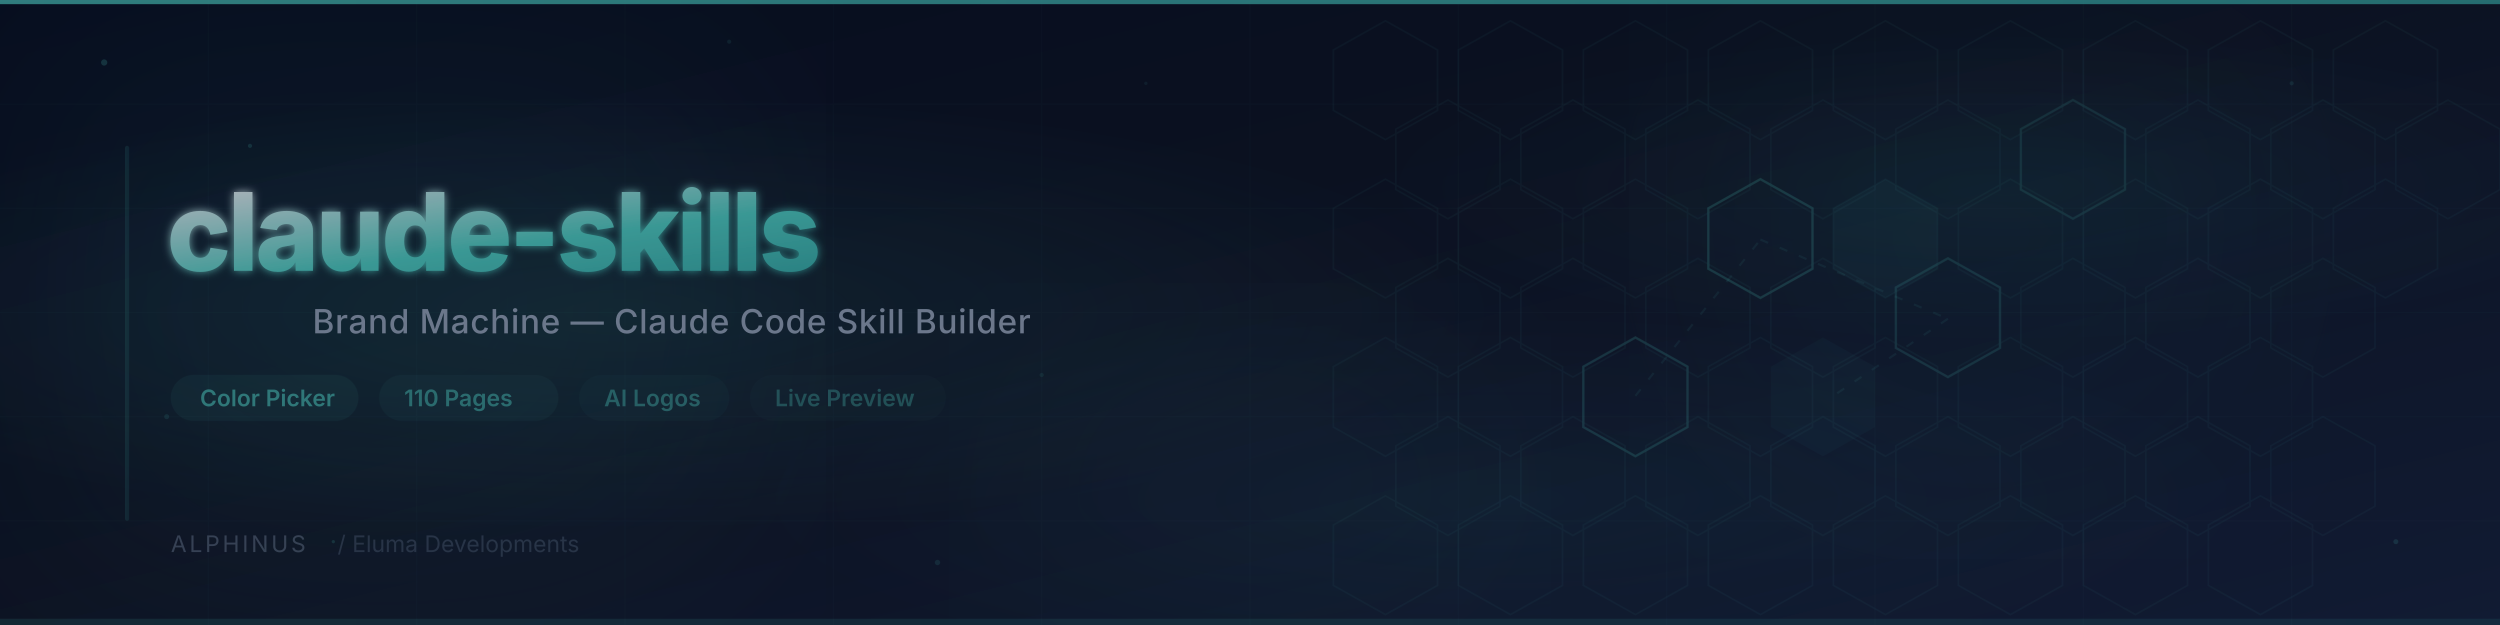
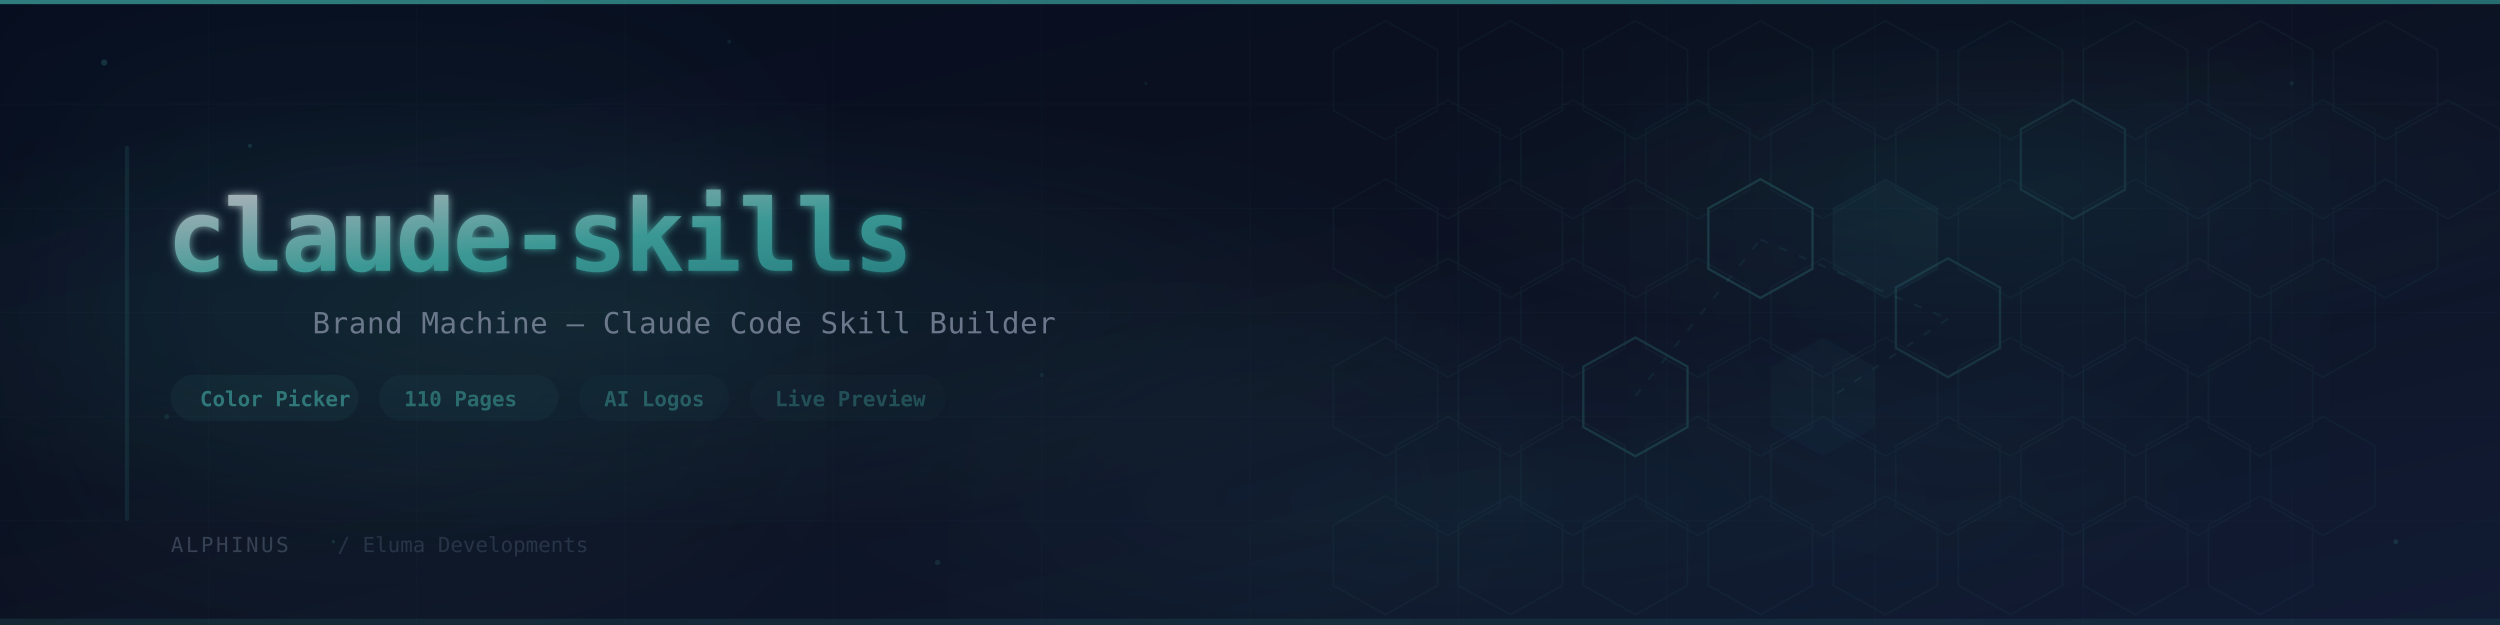
<svg xmlns="http://www.w3.org/2000/svg" width="1200" height="300" viewBox="0 0 1200 300">
  <defs>
    <linearGradient id="bg" x1="0%" y1="0%" x2="100%" y2="100%">
      <stop offset="0%" style="stop-color:#060d1f" />
      <stop offset="40%" style="stop-color:#0b1120" />
      <stop offset="100%" style="stop-color:#111b33" />
    </linearGradient>
    <linearGradient id="accent" x1="0%" y1="0%" x2="100%" y2="0%">
      <stop offset="0%" style="stop-color:#4fd1c5" />
      <stop offset="100%" style="stop-color:#38b2ac" />
    </linearGradient>
    <linearGradient id="titleGrad" x1="0%" y1="0%" x2="100%" y2="100%">
      <stop offset="0%" style="stop-color:#f8fafc" />
      <stop offset="60%" style="stop-color:#4fd1c5" />
      <stop offset="100%" style="stop-color:#38b2ac" />
    </linearGradient>
    <radialGradient id="glow1" cx="25%" cy="50%" r="35%">
      <stop offset="0%" style="stop-color:#4fd1c5;stop-opacity:0.12" />
      <stop offset="100%" style="stop-color:#4fd1c5;stop-opacity:0" />
    </radialGradient>
    <radialGradient id="glow2" cx="80%" cy="30%" r="25%">
      <stop offset="0%" style="stop-color:#38b2ac;stop-opacity:0.08" />
      <stop offset="100%" style="stop-color:#38b2ac;stop-opacity:0" />
    </radialGradient>
    <radialGradient id="glow3" cx="60%" cy="80%" r="30%">
      <stop offset="0%" style="stop-color:#4fd1c5;stop-opacity:0.06" />
      <stop offset="100%" style="stop-color:#4fd1c5;stop-opacity:0" />
    </radialGradient>
    <filter id="softglow">
      <feGaussianBlur stdDeviation="2" result="blur" />
      <feMerge>
        <feMergeNode in="blur" />
        <feMergeNode in="SourceGraphic" />
      </feMerge>
    </filter>
    <filter id="bigblur">
      <feGaussianBlur stdDeviation="60" />
    </filter>
    <filter id="medblur">
      <feGaussianBlur stdDeviation="25" />
    </filter>
    <clipPath id="bannerClip">
      <rect width="1200" height="300" />
    </clipPath>
    <style>
      @keyframes pulse1 { 0%,100% { opacity:0.06; } 50% { opacity:0.14; } }
      @keyframes pulse2 { 0%,100% { opacity:0.04; } 50% { opacity:0.1; } }
      @keyframes pulse3 { 0%,100% { opacity:0.3; } 50% { opacity:0.7; } }
      @keyframes drift { 0% { transform:translateX(0) translateY(0); } 50% { transform:translateX(8px) translateY(-4px); } 100% { transform:translateX(0) translateY(0); } }
      @keyframes drift2 { 0% { transform:translateX(0) translateY(0); } 50% { transform:translateX(-6px) translateY(5px); } 100% { transform:translateX(0) translateY(0); } }
      @keyframes scanline { 0% { transform:translateY(-300px); } 100% { transform:translateY(300px); } }
      @keyframes lineGrow { 0% { stroke-dashoffset:200; } 100% { stroke-dashoffset:0; } }
      @keyframes nodePulse { 0%,100% { r:2; opacity:0.4; } 50% { r:3.5; opacity:0.9; } }
      @keyframes barGlow { 0%,100% { opacity:0.5; } 50% { opacity:1; } }
    </style>
  </defs>
  <g clip-path="url(#bannerClip)">
    <rect width="1200" height="300" fill="url(#bg)" />
    <rect width="1200" height="300" fill="url(#glow1)" style="animation:pulse1 6s ease-in-out infinite;" />
    <rect width="1200" height="300" fill="url(#glow2)" style="animation:pulse2 8s ease-in-out infinite;animation-delay:-3s;" />
    <rect width="1200" height="300" fill="url(#glow3)" style="animation:pulse1 7s ease-in-out infinite;animation-delay:-5s;" />
    <circle cx="180" cy="140" r="180" fill="#4fd1c5" filter="url(#bigblur)" opacity="0.07" style="animation:drift 12s ease-in-out infinite;" />
    <circle cx="950" cy="100" r="140" fill="#38b2ac" filter="url(#bigblur)" opacity="0.05" style="animation:drift2 10s ease-in-out infinite;" />
    <circle cx="600" cy="280" r="120" fill="#4fd1c5" filter="url(#bigblur)" opacity="0.04" style="animation:drift 14s ease-in-out infinite;animation-delay:-4s;" />
    <g opacity="0.03" stroke="#4fd1c5" stroke-width="0.5" fill="none">
      <line x1="0" y1="50" x2="1200" y2="50" />
      <line x1="0" y1="100" x2="1200" y2="100" />
      <line x1="0" y1="150" x2="1200" y2="150" />
      <line x1="0" y1="200" x2="1200" y2="200" />
      <line x1="0" y1="250" x2="1200" y2="250" />
      <line x1="100" y1="0" x2="100" y2="300" />
      <line x1="200" y1="0" x2="200" y2="300" />
      <line x1="300" y1="0" x2="300" y2="300" />
      <line x1="400" y1="0" x2="400" y2="300" />
      <line x1="500" y1="0" x2="500" y2="300" />
      <line x1="600" y1="0" x2="600" y2="300" />
      <line x1="700" y1="0" x2="700" y2="300" />
      <line x1="800" y1="0" x2="800" y2="300" />
      <line x1="900" y1="0" x2="900" y2="300" />
      <line x1="1000" y1="0" x2="1000" y2="300" />
      <line x1="1100" y1="0" x2="1100" y2="300" />
    </g>
    <g opacity="0.06" fill="none" stroke="#4fd1c5" stroke-width="0.8">
      <polygon points="25,0 50,14 50,43 25,57 0,43 0,14" transform="translate(640,10)" />
      <polygon points="25,0 50,14 50,43 25,57 0,43 0,14" transform="translate(700,10)" />
      <polygon points="25,0 50,14 50,43 25,57 0,43 0,14" transform="translate(760,10)" />
      <polygon points="25,0 50,14 50,43 25,57 0,43 0,14" transform="translate(820,10)" />
      <polygon points="25,0 50,14 50,43 25,57 0,43 0,14" transform="translate(880,10)" />
      <polygon points="25,0 50,14 50,43 25,57 0,43 0,14" transform="translate(940,10)" />
      <polygon points="25,0 50,14 50,43 25,57 0,43 0,14" transform="translate(1000,10)" />
      <polygon points="25,0 50,14 50,43 25,57 0,43 0,14" transform="translate(1060,10)" />
      <polygon points="25,0 50,14 50,43 25,57 0,43 0,14" transform="translate(1120,10)" />
      <polygon points="25,0 50,14 50,43 25,57 0,43 0,14" transform="translate(670,48)" />
      <polygon points="25,0 50,14 50,43 25,57 0,43 0,14" transform="translate(730,48)" />
      <polygon points="25,0 50,14 50,43 25,57 0,43 0,14" transform="translate(790,48)" />
      <polygon points="25,0 50,14 50,43 25,57 0,43 0,14" transform="translate(850,48)" />
      <polygon points="25,0 50,14 50,43 25,57 0,43 0,14" transform="translate(910,48)" />
      <polygon points="25,0 50,14 50,43 25,57 0,43 0,14" transform="translate(970,48)" />
      <polygon points="25,0 50,14 50,43 25,57 0,43 0,14" transform="translate(1030,48)" />
      <polygon points="25,0 50,14 50,43 25,57 0,43 0,14" transform="translate(1090,48)" />
      <polygon points="25,0 50,14 50,43 25,57 0,43 0,14" transform="translate(1150,48)" />
      <polygon points="25,0 50,14 50,43 25,57 0,43 0,14" transform="translate(640,86)" />
      <polygon points="25,0 50,14 50,43 25,57 0,43 0,14" transform="translate(700,86)" />
      <polygon points="25,0 50,14 50,43 25,57 0,43 0,14" transform="translate(760,86)" />
      <polygon points="25,0 50,14 50,43 25,57 0,43 0,14" transform="translate(820,86)" />
      <polygon points="25,0 50,14 50,43 25,57 0,43 0,14" transform="translate(880,86)" />
      <polygon points="25,0 50,14 50,43 25,57 0,43 0,14" transform="translate(940,86)" />
      <polygon points="25,0 50,14 50,43 25,57 0,43 0,14" transform="translate(1000,86)" />
      <polygon points="25,0 50,14 50,43 25,57 0,43 0,14" transform="translate(1060,86)" />
      <polygon points="25,0 50,14 50,43 25,57 0,43 0,14" transform="translate(1120,86)" />
      <polygon points="25,0 50,14 50,43 25,57 0,43 0,14" transform="translate(670,124)" />
      <polygon points="25,0 50,14 50,43 25,57 0,43 0,14" transform="translate(730,124)" />
      <polygon points="25,0 50,14 50,43 25,57 0,43 0,14" transform="translate(790,124)" />
      <polygon points="25,0 50,14 50,43 25,57 0,43 0,14" transform="translate(850,124)" />
      <polygon points="25,0 50,14 50,43 25,57 0,43 0,14" transform="translate(910,124)" />
      <polygon points="25,0 50,14 50,43 25,57 0,43 0,14" transform="translate(970,124)" />
      <polygon points="25,0 50,14 50,43 25,57 0,43 0,14" transform="translate(1030,124)" />
      <polygon points="25,0 50,14 50,43 25,57 0,43 0,14" transform="translate(1090,124)" />
      <polygon points="25,0 50,14 50,43 25,57 0,43 0,14" transform="translate(640,162)" />
      <polygon points="25,0 50,14 50,43 25,57 0,43 0,14" transform="translate(700,162)" />
      <polygon points="25,0 50,14 50,43 25,57 0,43 0,14" transform="translate(760,162)" />
      <polygon points="25,0 50,14 50,43 25,57 0,43 0,14" transform="translate(820,162)" />
      <polygon points="25,0 50,14 50,43 25,57 0,43 0,14" transform="translate(880,162)" />
      <polygon points="25,0 50,14 50,43 25,57 0,43 0,14" transform="translate(940,162)" />
      <polygon points="25,0 50,14 50,43 25,57 0,43 0,14" transform="translate(1000,162)" />
      <polygon points="25,0 50,14 50,43 25,57 0,43 0,14" transform="translate(1060,162)" />
      <polygon points="25,0 50,14 50,43 25,57 0,43 0,14" transform="translate(670,200)" />
      <polygon points="25,0 50,14 50,43 25,57 0,43 0,14" transform="translate(730,200)" />
      <polygon points="25,0 50,14 50,43 25,57 0,43 0,14" transform="translate(790,200)" />
      <polygon points="25,0 50,14 50,43 25,57 0,43 0,14" transform="translate(850,200)" />
      <polygon points="25,0 50,14 50,43 25,57 0,43 0,14" transform="translate(910,200)" />
      <polygon points="25,0 50,14 50,43 25,57 0,43 0,14" transform="translate(970,200)" />
      <polygon points="25,0 50,14 50,43 25,57 0,43 0,14" transform="translate(1030,200)" />
      <polygon points="25,0 50,14 50,43 25,57 0,43 0,14" transform="translate(1090,200)" />
      <polygon points="25,0 50,14 50,43 25,57 0,43 0,14" transform="translate(640,238)" />
      <polygon points="25,0 50,14 50,43 25,57 0,43 0,14" transform="translate(700,238)" />
      <polygon points="25,0 50,14 50,43 25,57 0,43 0,14" transform="translate(760,238)" />
      <polygon points="25,0 50,14 50,43 25,57 0,43 0,14" transform="translate(820,238)" />
      <polygon points="25,0 50,14 50,43 25,57 0,43 0,14" transform="translate(880,238)" />
      <polygon points="25,0 50,14 50,43 25,57 0,43 0,14" transform="translate(940,238)" />
      <polygon points="25,0 50,14 50,43 25,57 0,43 0,14" transform="translate(1000,238)" />
      <polygon points="25,0 50,14 50,43 25,57 0,43 0,14" transform="translate(1060,238)" />
    </g>
    <g fill="none" stroke="#4fd1c5" stroke-width="1.2">
      <polygon points="25,0 50,14 50,43 25,57 0,43 0,14" transform="translate(820,86)" opacity="0.2" style="animation:pulse3 4s ease-in-out infinite;" />
      <polygon points="25,0 50,14 50,43 25,57 0,43 0,14" transform="translate(910,124)" opacity="0.15" style="animation:pulse3 5s ease-in-out infinite;animation-delay:-2s;" />
      <polygon points="25,0 50,14 50,43 25,57 0,43 0,14" transform="translate(760,162)" opacity="0.18" style="animation:pulse3 4.5s ease-in-out infinite;animation-delay:-1s;" />
      <polygon points="25,0 50,14 50,43 25,57 0,43 0,14" transform="translate(970,48)" opacity="0.12" style="animation:pulse3 6s ease-in-out infinite;animation-delay:-3s;" />
    </g>
    <polygon points="25,0 50,14 50,43 25,57 0,43 0,14" transform="translate(880,86)" fill="#4fd1c5" opacity="0.06" style="animation:pulse1 5s ease-in-out infinite;" />
    <polygon points="25,0 50,14 50,43 25,57 0,43 0,14" transform="translate(850,162)" fill="#4fd1c5" opacity="0.04" style="animation:pulse2 7s ease-in-out infinite;" />
    <g stroke="#4fd1c5" stroke-width="1" fill="none" opacity="0.1">
      <line x1="845" y1="115" x2="935" y2="153" stroke-dasharray="4,6" style="animation:lineGrow 3s ease-out infinite;" />
      <line x1="935" y1="153" x2="880" y2="190" stroke-dasharray="4,6" style="animation:lineGrow 3s ease-out infinite;animation-delay:-1s;" />
      <line x1="785" y1="190" x2="845" y2="115" stroke-dasharray="4,6" style="animation:lineGrow 4s ease-out infinite;animation-delay:-2s;" />
    </g>
    <circle cx="845" cy="115" fill="#4fd1c5" style="animation:nodePulse 3s ease-in-out infinite;" />
    <circle cx="935" cy="153" fill="#4fd1c5" style="animation:nodePulse 3s ease-in-out infinite;animation-delay:-1s;" />
    <circle cx="880" cy="190" fill="#4fd1c5" style="animation:nodePulse 4s ease-in-out infinite;animation-delay:-0.5s;" />
    <circle cx="785" cy="190" fill="#4fd1c5" style="animation:nodePulse 3.5s ease-in-out infinite;animation-delay:-2s;" />
    <circle cx="995" cy="77" fill="#4fd1c5" style="animation:nodePulse 5s ease-in-out infinite;animation-delay:-3s;" />
    <g fill="#4fd1c5">
      <circle cx="50" cy="30" r="1.5" opacity="0.25" style="animation:drift 8s ease-in-out infinite;" />
      <circle cx="120" cy="70" r="1" opacity="0.2" style="animation:drift2 9s ease-in-out infinite;" />
      <circle cx="80" cy="200" r="1.2" opacity="0.15" style="animation:drift 11s ease-in-out infinite;animation-delay:-3s;" />
      <circle cx="160" cy="260" r="0.8" opacity="0.2" style="animation:drift2 7s ease-in-out infinite;animation-delay:-1s;" />
      <circle cx="350" cy="20" r="1" opacity="0.12" style="animation:drift 10s ease-in-out infinite;animation-delay:-5s;" />
      <circle cx="450" cy="270" r="1.3" opacity="0.15" style="animation:drift2 12s ease-in-out infinite;animation-delay:-2s;" />
      <circle cx="550" cy="40" r="0.8" opacity="0.1" style="animation:drift 9s ease-in-out infinite;animation-delay:-4s;" />
      <circle cx="500" cy="180" r="1" opacity="0.12" style="animation:drift2 8s ease-in-out infinite;animation-delay:-6s;" />
      <circle cx="1150" cy="260" r="1.2" opacity="0.18" style="animation:drift 10s ease-in-out infinite;animation-delay:-3s;" />
      <circle cx="1100" cy="40" r="1" opacity="0.14" style="animation:drift2 11s ease-in-out infinite;animation-delay:-7s;" />
    </g>
    <rect x="0" y="0" width="1200" height="1" fill="#4fd1c5" opacity="0.04" style="animation:scanline 8s linear infinite;" />
    <rect x="0" y="0" width="1200" height="2" fill="url(#accent)" opacity="0.8" />
    <rect x="0" y="0" width="1200" height="6" fill="url(#accent)" opacity="0.08" filter="url(#medblur)" />
    <rect x="60" y="70" width="2" height="180" fill="url(#accent)" opacity="0.15" rx="1" />
-     <text x="80" y="130" style="font-family:system-ui,-apple-system,'Segoe UI',sans-serif;font-weight:800;font-size:52px;fill:url(#titleGrad);letter-spacing:-0.03em;" filter="url(#softglow)">claude-skills</text>
+     <text x="80" y="130" style="font-family:'JetBrains Mono','Fira Code','SF Mono','Cascadia Code','Source Code Pro',Consolas,monospace;font-weight:800;font-size:48px;fill:url(#titleGrad);letter-spacing:-0.03em;" filter="url(#softglow)">claude-skills</text>
    <line x1="82" y1="155" x2="140" y2="155" stroke="url(#accent)" stroke-width="2" stroke-linecap="round" opacity="0.6" />
-     <text x="150" y="160" style="font-family:system-ui,-apple-system,sans-serif;font-weight:500;font-size:16px;fill:#94a3b8;letter-spacing:0.02em;">Brand Machine — Claude Code Skill Builder</text>
-     <g style="font-family:system-ui,-apple-system,sans-serif;font-size:11px;font-weight:600;">
+     <text x="150" y="160" style="font-family:'JetBrains Mono','Fira Code','SF Mono',Consolas,monospace;font-weight:400;font-size:14px;fill:#94a3b8;letter-spacing:0.02em;">Brand Machine — Claude Code Skill Builder</text>
+     <g style="font-family:'JetBrains Mono','Fira Code','SF Mono',Consolas,monospace;font-size:10px;font-weight:600;">
      <rect x="82" y="180" width="90" height="22" rx="11" fill="#4fd1c5" opacity="0.08" stroke="#4fd1c5" stroke-width="0.5" stroke-opacity="0.2" />
      <text x="96" y="195" fill="#4fd1c5" opacity="0.7">Color Picker</text>
      <rect x="182" y="180" width="86" height="22" rx="11" fill="#4fd1c5" opacity="0.06" stroke="#4fd1c5" stroke-width="0.5" stroke-opacity="0.15" />
      <text x="194" y="195" fill="#4fd1c5" opacity="0.6">110 Pages</text>
      <rect x="278" y="180" width="72" height="22" rx="11" fill="#4fd1c5" opacity="0.04" stroke="#4fd1c5" stroke-width="0.5" stroke-opacity="0.1" />
      <text x="290" y="195" fill="#4fd1c5" opacity="0.5">AI Logos</text>
      <rect x="360" y="180" width="94" height="22" rx="11" fill="#4fd1c5" opacity="0.03" stroke="#4fd1c5" stroke-width="0.5" stroke-opacity="0.08" />
      <text x="372" y="195" fill="#4fd1c5" opacity="0.4">Live Preview</text>
    </g>
-     <text x="82" y="265" style="font-family:system-ui,-apple-system,sans-serif;font-size:11px;fill:#475569;letter-spacing:0.12em;">ALPHINUS</text>
-     <text x="162" y="265" style="font-family:system-ui,-apple-system,sans-serif;font-size:11px;fill:#334155;">/ Eluma Developments</text>
+     <text x="82" y="265" style="font-family:'JetBrains Mono','Fira Code','SF Mono',Consolas,monospace;font-size:10px;fill:#475569;letter-spacing:0.12em;">ALPHINUS</text>
+     <text x="162" y="265" style="font-family:'JetBrains Mono','Fira Code','SF Mono',Consolas,monospace;font-size:10px;fill:#334155;">/ Eluma Developments</text>
    <rect x="0" y="297" width="1200" height="3" fill="url(#accent)" opacity="0.15" />
    <rect width="1200" height="300" fill="url(#bg)" opacity="0.3" style="mask:radial-gradient(ellipse 60% 70% at 40% 50%, transparent 30%, black 100%);" />
  </g>
</svg>
